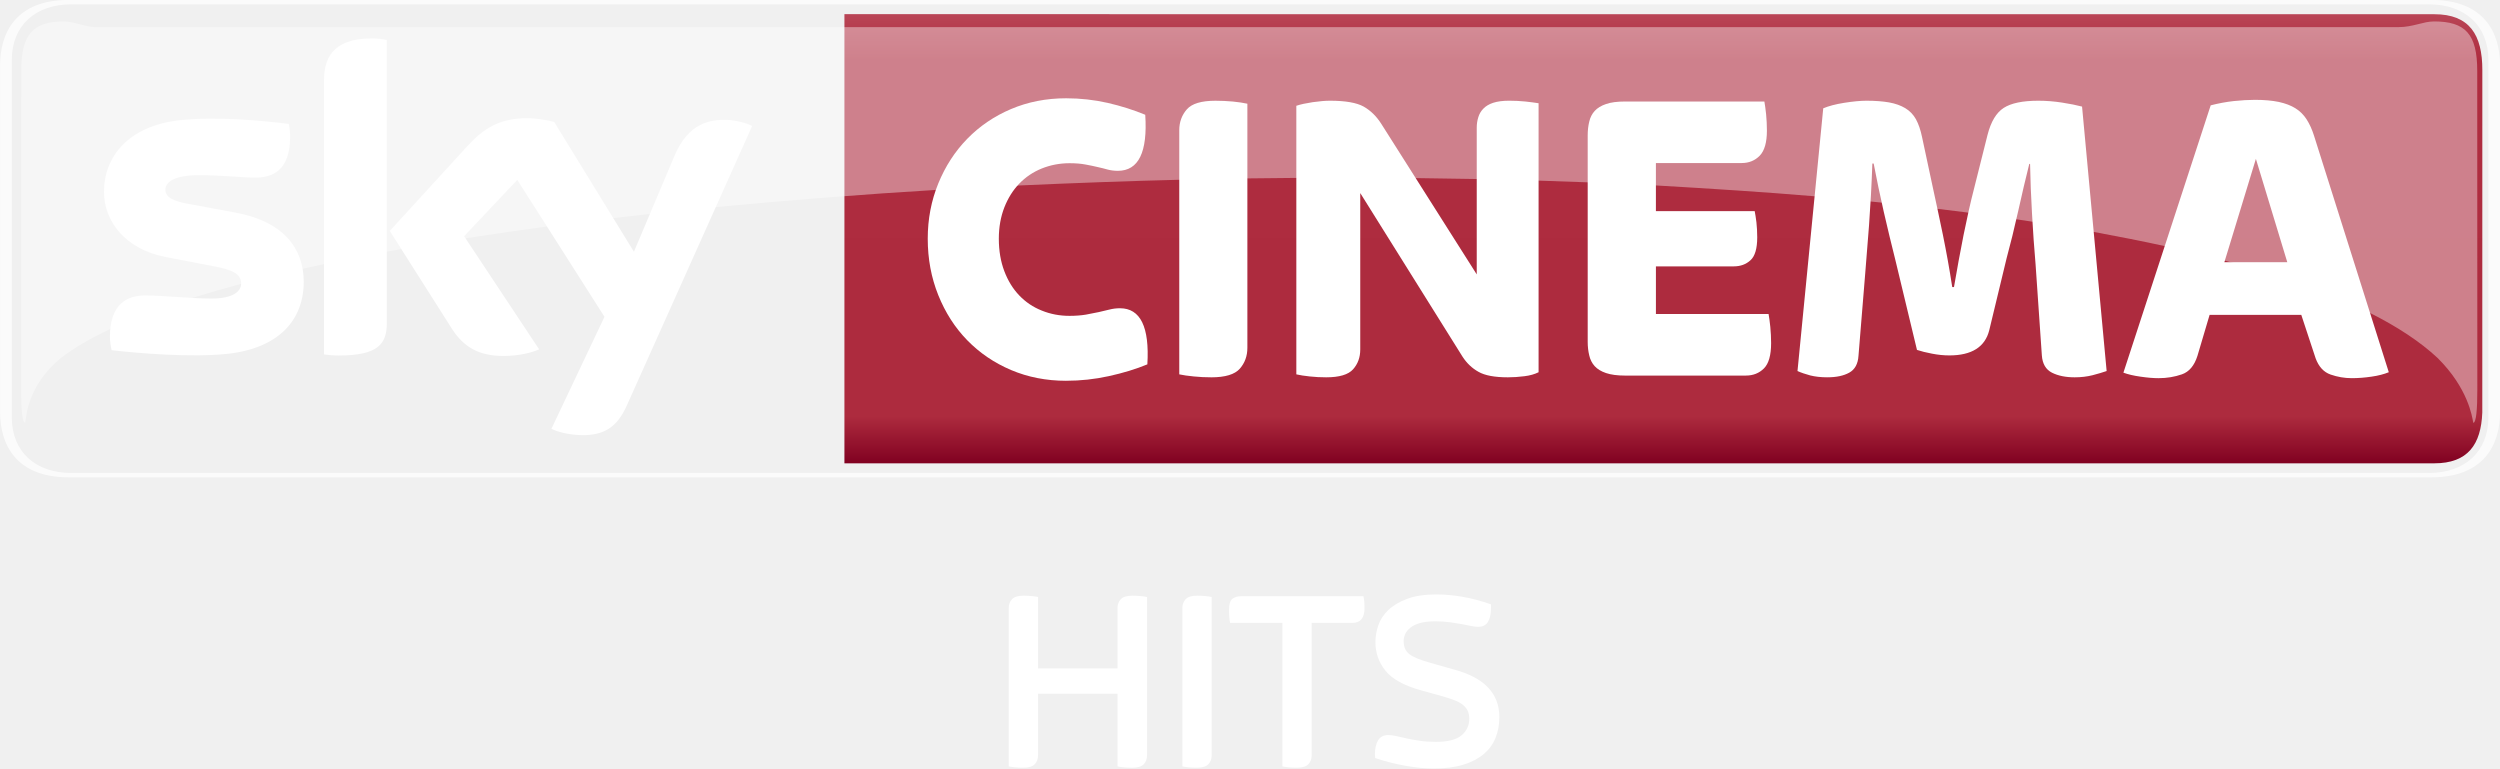
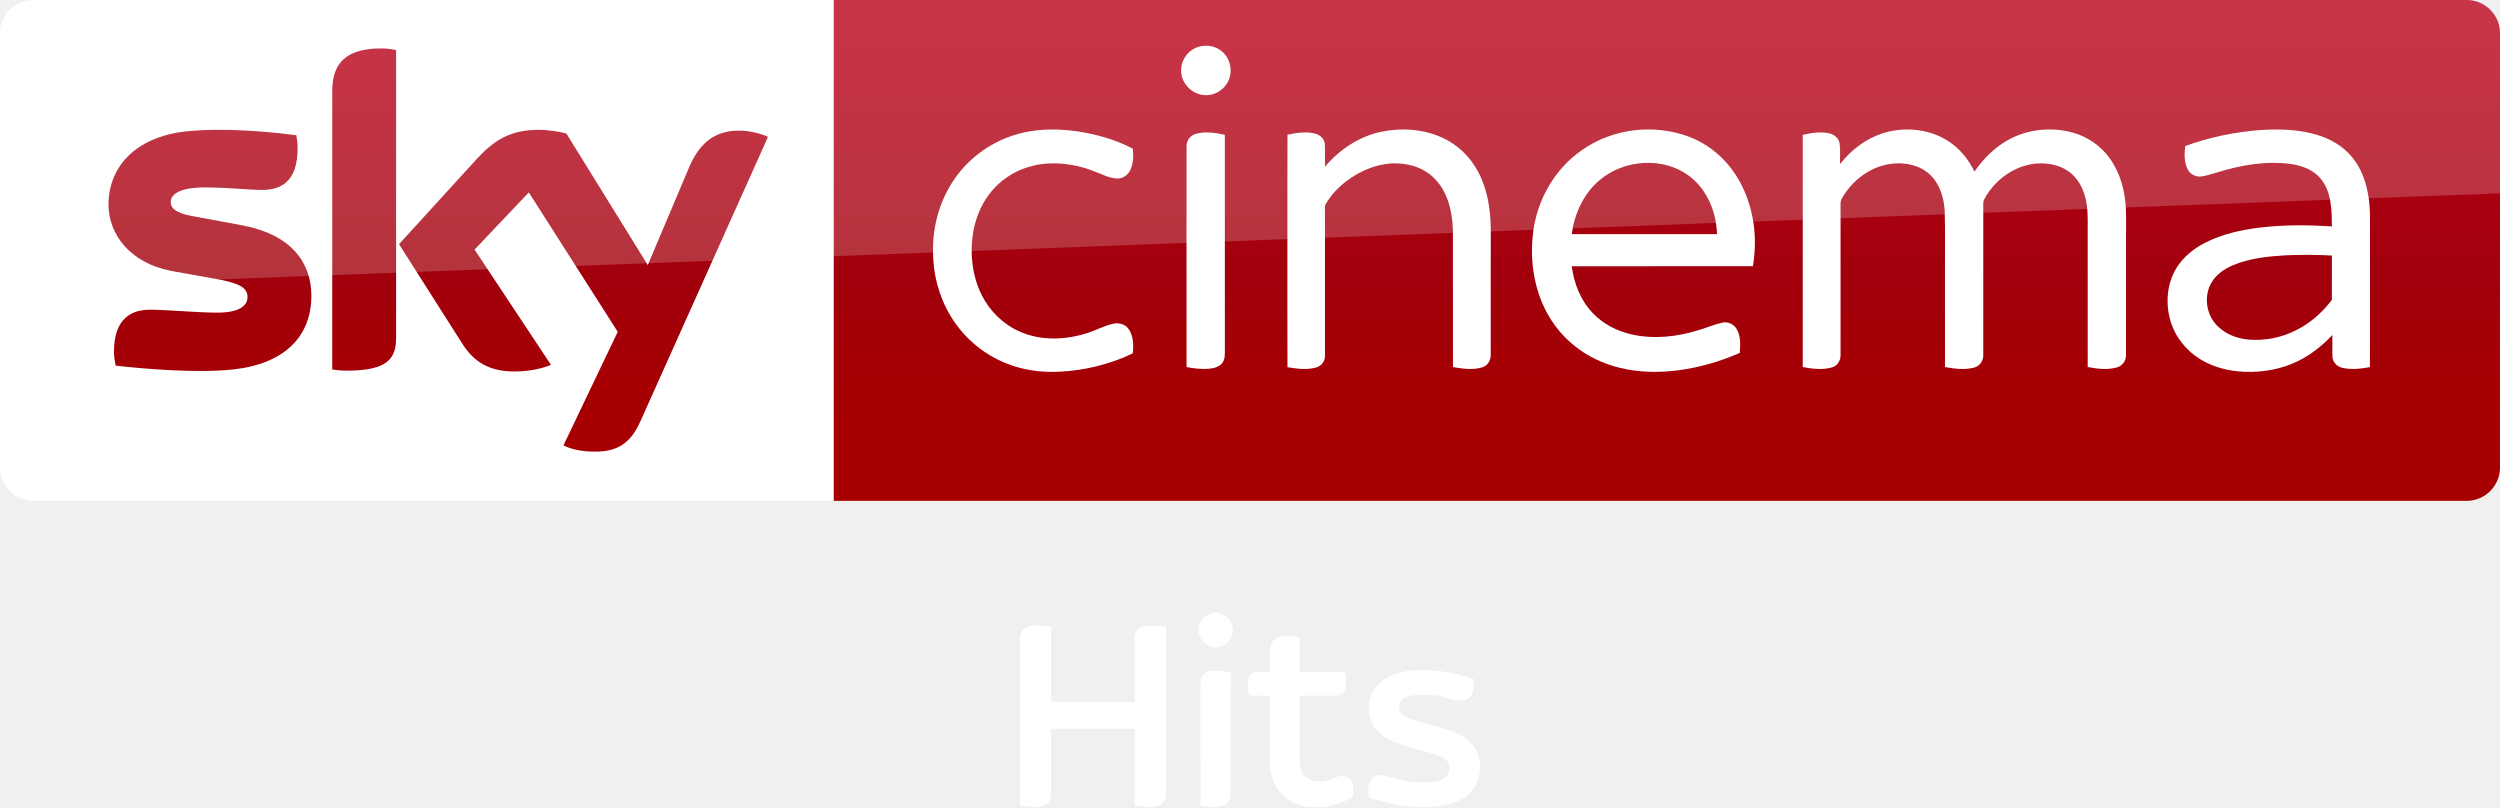
- <svg xmlns="http://www.w3.org/2000/svg" width="600" height="184.45" version="1.1" viewBox="0 0 158.75 48.803">
-   <defs>
-     <linearGradient id="a" x2="1" gradientTransform="matrix(0 -28.52 28.52 0 105.39 276.86)" gradientUnits="userSpaceOnUse">
-       <stop stop-color="#810121" offset="0" />
-       <stop stop-color="#ad2b3e" offset=".104" />
-       <stop stop-color="#ae2c3f" offset=".898" />
-       <stop stop-color="#b94556" offset="1" />
-       <stop stop-color="#ba3b4b" offset="1" />
+ <svg xmlns="http://www.w3.org/2000/svg" xmlns:xlink="http://www.w3.org/1999/xlink" id="svg68" width="1872.2pt" height="604.5pt" version="1.1" viewBox="0 0 1872.2 604.5">
+   <defs id="defs72">
+     <linearGradient id="linearGradient4591" x1="-8600.5" x2="-8600.5" y1="-4687.6" y2="-4591.4" gradientTransform="matrix(-2.9812 0 0 -2.9812 -24493 -13655)" gradientUnits="userSpaceOnUse" xlink:href="#a-3" />
+     <linearGradient id="a-3" x1="-8600.5" x2="-8600.5" y1="-4687.6" y2="-4591.4" gradientTransform="matrix(-2.9812 0 0 -2.9812 -24493 -13655)" gradientUnits="userSpaceOnUse">
+       <stop id="stop2-3" stop-color="#a80000" offset="0" />
+       <stop id="stop4555" stop-color="#a1000c" offset=".381" />
+       <stop id="stop4-1" stop-color="#b90019" offset="1" />
    </linearGradient>
  </defs>
-   <g transform="translate(.09822 -247.44)">
-     <path d="m53.522 248.34v28.521h100.96c2.14 0 2.966-1.203 3.046-3.219 6e-3 -7.224 3e-3 -14.518 3e-3 -21.766 0-2.207-0.798-3.533-3.049-3.533-34.826-5e-3 -71.003-4e-3 -100.96-4e-3z" fill="url(#a)" />
-     <g fill="#fff">
-       <g stroke-width="1.263">
-         <path d="m67.601 271.62c-1.263 0-2.429-0.23-3.499-0.684-1.07-0.455-1.993-1.084-2.778-1.887-0.785-0.804-1.396-1.759-1.841-2.865-0.445-1.107-0.67-2.301-0.67-3.586 0-1.249 0.225-2.42 0.67-3.508 0.445-1.088 1.056-2.034 1.841-2.838 0.785-0.804 1.708-1.433 2.778-1.887s2.236-0.684 3.499-0.684c0.909 0 1.791 0.101 2.645 0.294 0.854 0.197 1.644 0.45 2.379 0.753 0.156 2.374-0.422 3.559-1.74 3.559-0.23 0-0.445-0.028-0.638-0.078-0.197-0.055-0.409-0.11-0.643-0.161-0.23-0.055-0.491-0.11-0.771-0.161-0.285-0.055-0.625-0.083-1.015-0.083-0.625 0-1.212 0.115-1.763 0.335-0.556 0.225-1.029 0.546-1.433 0.964-0.4 0.418-0.716 0.923-0.946 1.511-0.23 0.592-0.349 1.254-0.349 1.984 0 0.767 0.119 1.456 0.349 2.062 0.23 0.606 0.546 1.12 0.946 1.538 0.404 0.422 0.877 0.744 1.433 0.964 0.551 0.225 1.139 0.335 1.763 0.335 0.39 0 0.735-0.028 1.038-0.078 0.303-0.055 0.574-0.11 0.817-0.161 0.239-0.055 0.468-0.11 0.68-0.161 0.216-0.055 0.436-0.083 0.666-0.083 1.3 0 1.883 1.189 1.74 3.563-0.73 0.303-1.548 0.551-2.447 0.748-0.895 0.197-1.8 0.294-2.709 0.294" />
-         <path d="m76.815 271.4c-0.372 0-0.744-0.018-1.107-0.055-0.367-0.037-0.675-0.078-0.923-0.133v-15.502c0-0.519 0.161-0.96 0.482-1.327 0.317-0.363 0.923-0.546 1.814-0.546 0.377 0 0.744 0.018 1.111 0.051 0.363 0.037 0.67 0.083 0.918 0.138v15.502c0 0.519-0.161 0.96-0.478 1.322-0.321 0.367-0.928 0.551-1.818 0.551" />
-         <path d="m84.115 271.4c-0.358 0-0.703-0.018-1.042-0.055-0.34-0.037-0.625-0.078-0.854-0.133v-17.054c0.266-0.092 0.615-0.165 1.042-0.23 0.427-0.06 0.79-0.092 1.093-0.092 0.983 0 1.694 0.124 2.14 0.372 0.445 0.253 0.817 0.62 1.12 1.097l6.061 9.56v-9.317c0-0.234 0.032-0.45 0.097-0.657 0.06-0.207 0.165-0.386 0.317-0.546 0.152-0.161 0.363-0.289 0.629-0.377 0.266-0.087 0.606-0.133 1.015-0.133 0.358 0 0.698 0.018 1.029 0.051 0.331 0.037 0.611 0.073 0.84 0.11v17.082c-0.248 0.124-0.551 0.211-0.905 0.253-0.358 0.046-0.707 0.069-1.042 0.069-0.84 0-1.46-0.115-1.869-0.349-0.413-0.23-0.748-0.551-1.015-0.964l-6.493-10.387v9.932c0 0.501-0.152 0.918-0.455 1.258-0.303 0.34-0.872 0.51-1.708 0.51" />
-         <path d="m103.1 271.29c-0.501 0-0.905-0.055-1.217-0.161-0.312-0.106-0.551-0.253-0.721-0.441-0.17-0.188-0.285-0.418-0.344-0.684-0.064-0.266-0.097-0.551-0.097-0.854v-13.124c0-0.303 0.032-0.588 0.097-0.854 0.06-0.271 0.174-0.496 0.344-0.684 0.17-0.188 0.409-0.335 0.721-0.441 0.312-0.11 0.716-0.161 1.217-0.161h8.84c0.037 0.197 0.073 0.464 0.11 0.804 0.032 0.34 0.051 0.684 0.051 1.042 0 0.748-0.152 1.281-0.455 1.593-0.303 0.312-0.684 0.468-1.148 0.468h-5.446v3.054h6.273c0.037 0.179 0.073 0.413 0.11 0.707 0.032 0.298 0.051 0.615 0.051 0.951 0 0.716-0.142 1.203-0.427 1.46-0.285 0.262-0.638 0.39-1.065 0.39h-4.941v3.026h7.154c0.037 0.193 0.073 0.468 0.11 0.817 0.032 0.344 0.051 0.689 0.051 1.029 0 0.767-0.152 1.304-0.455 1.607-0.303 0.303-0.684 0.455-1.148 0.455h-7.664" />
-         <path d="m115.94 271.4c-0.409 0-0.771-0.041-1.084-0.119-0.308-0.083-0.583-0.175-0.813-0.28l1.635-16.683c0.335-0.142 0.781-0.262 1.332-0.349 0.551-0.087 1.024-0.133 1.414-0.133 0.556 0 1.029 0.037 1.428 0.106 0.404 0.073 0.744 0.193 1.029 0.363 0.285 0.17 0.514 0.404 0.684 0.707 0.165 0.303 0.294 0.68 0.386 1.125l0.693 3.242c0.197 0.891 0.404 1.878 0.629 2.957 0.22 1.079 0.422 2.19 0.597 3.334h0.11c0.193-1.143 0.4-2.25 0.611-3.32 0.216-1.07 0.436-2.053 0.666-2.943l0.854-3.403c0.216-0.84 0.556-1.41 1.029-1.713 0.473-0.303 1.203-0.455 2.2-0.455 0.496 0 1.001 0.041 1.506 0.119 0.51 0.078 0.928 0.165 1.267 0.253l1.561 16.793c-0.248 0.087-0.546 0.174-0.895 0.266-0.344 0.087-0.726 0.133-1.134 0.133-0.569 0-1.052-0.097-1.442-0.294-0.39-0.197-0.606-0.565-0.643-1.097l-0.399-5.786c-0.087-1.015-0.165-2.085-0.225-3.2-0.064-1.111-0.106-2.172-0.124-3.173h-0.051c-0.234 0.932-0.468 1.933-0.707 3.012-0.243 1.084-0.487 2.075-0.735 2.989l-1.097 4.551c-0.266 1.07-1.111 1.607-2.535 1.607-0.358 0-0.721-0.037-1.097-0.11-0.372-0.069-0.693-0.152-0.96-0.239l-1.364-5.676c-0.266-1.056-0.514-2.089-0.748-3.109-0.23-1.015-0.445-2.034-0.638-3.049h-0.083c-0.051 1.428-0.124 2.732-0.211 3.921-0.092 1.185-0.17 2.209-0.243 3.067l-0.427 5.221c-0.032 0.514-0.23 0.872-0.588 1.07-0.354 0.197-0.817 0.294-1.387 0.294" />
-         <path d="m141.15 264.09h3.995l-1.993-6.562-2.002 6.562m-4.165 7.365c-0.34 0-0.726-0.032-1.162-0.097-0.436-0.06-0.799-0.147-1.084-0.253l5.543-16.976c0.482-0.124 0.969-0.216 1.46-0.271 0.491-0.051 0.941-0.078 1.35-0.078 0.592 0 1.093 0.046 1.515 0.133 0.418 0.092 0.771 0.225 1.056 0.404 0.289 0.179 0.523 0.413 0.712 0.707 0.188 0.294 0.344 0.638 0.468 1.033l4.748 15.02c-0.303 0.124-0.666 0.22-1.093 0.28-0.427 0.064-0.845 0.097-1.258 0.097-0.459 0-0.909-0.078-1.345-0.23-0.436-0.152-0.753-0.496-0.951-1.033l-0.909-2.755h-5.823l-0.771 2.599c-0.197 0.625-0.528 1.015-0.987 1.176-0.464 0.161-0.955 0.243-1.469 0.243" />
-         <path d="m19.188 265.33c0 2.443-1.598 4.225-4.84 4.578-2.346 0.253-5.749-0.046-7.361-0.23-0.06-0.266-0.106-0.592-0.106-0.85 0-2.14 1.153-2.627 2.236-2.627 1.12 0 2.893 0.197 4.206 0.197 1.446 0 1.892-0.491 1.892-0.96 0-0.615-0.588-0.868-1.708-1.084l-3.077-0.592c-2.558-0.491-3.926-2.259-3.926-4.137 0-2.287 1.616-4.197 4.799-4.551 2.402-0.257 5.327 0.037 6.934 0.234 0.06 0.276 0.087 0.533 0.087 0.822 0 2.131-1.12 2.59-2.204 2.59-0.831 0-2.122-0.156-3.595-0.156-1.502 0-2.122 0.413-2.122 0.918 0 0.533 0.592 0.753 1.534 0.918l2.939 0.546c3.017 0.556 4.312 2.268 4.312 4.381m5.276 2.622c0 1.309-0.514 2.066-3.072 2.066-0.335 0-0.634-0.028-0.918-0.069v-17.371c0-1.318 0.45-2.695 3.031-2.695 0.326 0 0.652 0.032 0.96 0.097v17.972m10.451 6.718c0.331 0.174 1.019 0.381 1.887 0.404 1.483 0.032 2.296-0.537 2.893-1.864l7.967-17.767c-0.331-0.179-1.056-0.377-1.653-0.39-1.024-0.018-2.397 0.193-3.279 2.287l-2.576 6.089-5.06-8.238c-0.326-0.101-1.12-0.243-1.708-0.243-1.782 0-2.783 0.657-3.816 1.782l-4.918 5.377 3.954 6.227c0.73 1.134 1.694 1.713 3.26 1.713 1.024 0 1.873-0.234 2.268-0.422l-4.762-7.182 3.375-3.577 5.538 8.693-3.37 7.113" />
-       </g>
-       <path d="m154.3 277.75c3.339 0 4.356-2.075 4.356-4.15v-22.013c0-2.075-1.017-4.15-4.356-4.15h-150.04c-3.336 0-4.353 2.075-4.353 4.15v22.013c0 2.075 1.017 4.15 4.353 4.15h150.04m-149.88-0.277c-2.251 0-3.771-1.329-3.771-3.536v-22.685c0-2.207 1.52-3.536 3.771-3.536h149.73c2.248 0 3.767 1.329 3.767 3.536v22.685c0 2.207-1.52 3.536-3.767 3.536h-149.73" opacity=".75" />
-       <path d="m3.998 248.8c-1.986 0-2.747 0.792-2.747 3.135l-0.009 20.246c0 1.261 0.071 2.106 0.262 2.106 0.068-0.395 0.126-2.34 2.263-4.116 0.82-0.632 1.871-1.242 3.122-1.834 1.823-0.799 3.646-1.482 5.21-1.976 1.085-0.331 2.178-0.648 3.102-0.894 1.366-0.356 2.742-0.693 3.904-0.956 0.468-0.101 0.952-0.21 1.355-0.297 1.396-0.288 2.804-0.571 3.991-0.792 0.316-0.052 0.644-0.117 0.918-0.164 1.424-0.252 2.867-0.494 4.08-0.684 1.804-0.276 3.632-0.545 5.171-0.75 1.468-0.198 2.956-0.384 4.207-0.532 0.811-0.093 1.637-0.19 2.332-0.267 1.459-0.156 2.937-0.311 4.182-0.434 4.78-0.454 9.54-0.822 13.964-1.089 1.802-0.104 3.63-0.206 5.172-0.278 3.589-0.162 7.233-0.294 10.305-0.369 1.502-0.037 3.035-0.066 4.324-0.086 1.082-0.014 2.185-0.026 3.113-0.032 1.024-9e-3 2.041-0.013 3.062-0.013 1.514 0 3.027 9e-3 4.531 0.025 1.346 0.018 2.713 0.037 3.866 0.059 1.31 0.028 2.624 0.062 3.925 0.102 1.045 0.031 2.075 0.068 3.107 0.108 1.505 0.064 3.035 0.131 4.326 0.197 3.495 0.202 7.064 0.431 10.078 0.688 1.235 0.107 2.494 0.223 3.556 0.33 0.241 0.02 0.5 0.05 0.711 0.072 1.229 0.127 2.484 0.268 3.54 0.394 0.676 0.08 1.369 0.166 1.951 0.241 1.056 0.142 2.137 0.289 3.049 0.422 0.357 0.053 0.722 0.107 1.03 0.155 1.35 0.211 2.729 0.437 3.891 0.647 1.555 0.29 3.154 0.601 4.494 0.898 1.321 0.298 2.678 0.621 3.817 0.923 0.104 0.031 0.218 0.06 0.309 0.085h8e-3c3.484 0.943 6.491 2.022 8.918 3.239v-1e-3c1.754 0.882 3.2 1.834 4.303 2.864 1.93 1.915 2.195 3.722 2.263 4.116 0.188 0 0.259-0.845 0.259-2.106l-6e-3 -20.246c0-2.343-0.761-3.135-2.747-3.135-0.675 0-1.344 0.361-2.241 0.361h-145.98c-0.81 0.059-1.567-0.348-2.241-0.361z" opacity=".4" />
-       <g>
-         <path d="m64.87 296.19c-0.176 0-0.351-9e-3 -0.521-0.025-0.173-0.015-0.302-0.037-0.392-0.059v-10.06c0-0.222 0.068-0.407 0.207-0.555 0.139-0.151 0.385-0.225 0.74-0.225 0.176 0 0.351 9e-3 0.521 0.025 0.173 0.015 0.302 0.037 0.392 0.059v4.532h5.047v-3.835c0-0.222 0.068-0.407 0.207-0.555 0.139-0.151 0.385-0.225 0.74-0.225 0.176 0 0.355 9e-3 0.53 0.025 0.179 0.015 0.311 0.037 0.398 0.059v10.06c0 0.222-0.068 0.407-0.207 0.555-0.139 0.151-0.385 0.225-0.737 0.225-0.179 0-0.355-9e-3 -0.533-0.025-0.176-0.015-0.308-0.037-0.398-0.059v-4.615h-5.047v3.918c0 0.222-0.068 0.407-0.207 0.555-0.139 0.151-0.385 0.225-0.74 0.225" />
-         <path d="m75.895 296.19c-0.176 0-0.351-9e-3 -0.524-0.025-0.17-0.015-0.299-0.037-0.388-0.059v-10.06c0-0.222 0.068-0.407 0.207-0.555 0.139-0.151 0.385-0.225 0.74-0.225 0.176 0 0.351 9e-3 0.521 0.025 0.173 0.015 0.302 0.037 0.392 0.059v10.06c0 0.222-0.071 0.407-0.207 0.555-0.139 0.151-0.385 0.225-0.74 0.225" />
-         <path d="m82.245 296.19c-0.176 0-0.351-9e-3 -0.524-0.025-0.17-0.015-0.299-0.037-0.388-0.059v-9.113h-3.32c-0.022-0.089-0.04-0.207-0.049-0.358-0.012-0.148-0.018-0.308-0.018-0.472 0-0.355 0.074-0.589 0.216-0.7 0.145-0.108 0.327-0.163 0.549-0.163h7.769c0.043 0.163 0.068 0.419 0.068 0.762 0 0.62-0.256 0.931-0.765 0.931h-2.59v8.417c0 0.222-0.071 0.407-0.207 0.555-0.139 0.151-0.385 0.225-0.74 0.225" />
-         <path d="m90.945 296.24c-0.543 0-1.131-0.056-1.767-0.166-0.638-0.111-1.289-0.277-1.952-0.496 0-0.046-3e-3 -0.083-9e-3 -0.117-6e-3 -0.034-9e-3 -0.071-9e-3 -0.117 0-0.364 0.068-0.66 0.2-0.888 0.133-0.225 0.348-0.339 0.647-0.339 0.145 0 0.314 0.022 0.515 0.065 0.2 0.046 0.422 0.096 0.672 0.151 0.25 0.056 0.527 0.105 0.829 0.148 0.305 0.046 0.641 0.068 1.005 0.068 0.765 0 1.31-0.139 1.634-0.416 0.327-0.277 0.49-0.626 0.49-1.045 0-0.21-0.037-0.392-0.114-0.54-0.08-0.151-0.188-0.277-0.333-0.382-0.145-0.105-0.318-0.197-0.524-0.274-0.203-0.077-0.438-0.154-0.706-0.231l-1.375-0.382c-1.085-0.299-1.841-0.715-2.266-1.246-0.429-0.53-0.641-1.141-0.641-1.825 0-0.342 0.062-0.697 0.182-1.054 0.123-0.361 0.333-0.684 0.632-0.971s0.697-0.527 1.196-0.715c0.496-0.188 1.122-0.281 1.875-0.281 0.509 0 1.054 0.049 1.637 0.148 0.58 0.099 1.187 0.262 1.816 0.481v0.234c0 0.376-0.062 0.669-0.191 0.879-0.126 0.21-0.333 0.314-0.623 0.314-0.142 0-0.299-0.018-0.472-0.056-0.173-0.04-0.364-0.077-0.583-0.117-0.216-0.04-0.459-0.077-0.737-0.117-0.277-0.037-0.589-0.059-0.931-0.059-0.385 0-0.706 0.037-0.962 0.108-0.256 0.074-0.459 0.17-0.614 0.293-0.154 0.12-0.265 0.256-0.333 0.404-0.065 0.151-0.099 0.302-0.099 0.459 0 0.364 0.123 0.641 0.373 0.829 0.25 0.188 0.694 0.37 1.335 0.546l1.461 0.416c1.936 0.509 2.907 1.517 2.907 3.021 0 0.487-0.08 0.931-0.244 1.329-0.16 0.398-0.41 0.74-0.752 1.03-0.345 0.287-0.777 0.512-1.298 0.672-0.518 0.16-1.144 0.24-1.875 0.24" />
-       </g>
+   <g id="g4530-2">
+     <path id="path7-3" d="m624.21 9e-5h1223c13.753 0 25.006 11.253 25.006 25.006v325.08c0 13.753-11.253 25.006-25.006 25.006h-1223z" fill="url(#linearGradient4591)" stroke-width="2.981" />
+     <path id="path14-6-3" d="m624.21 375.09h-599.2c-13.753 0-25.006-11.253-25.006-25.006v-325.39c0-13.128 10.94-24.693 24.693-24.693h599.52z" fill="#fff" stroke-width="3.126" />
+     <g id="g4693-8" transform="matrix(.75012 0 0 .75012 0 -6e-5)" fill="#fff">
+       <path id="path4-4" d="m1196.8 46.657c8.08-2.39 17.44-0.61 23.7 5.16 8.96 7.84 10.76 22.47 3.9 32.22-5.08 7.92-15.03 12.37-24.3 10.66-11.61-1.81-21.3-12.73-20.86-24.62-0.19-10.58 7.4-20.56 17.56-23.42z" />
+       <path id="path6-0" d="m1017.4 133.46c21.37-5.8 43.96-4.99 65.59-1.1 16.56 3.21 33.02 8.13 47.94 16.07 0.82 7.45 0.64 15.53-3.01 22.28-2.45 4.57-7.4 7.7-12.63 7.47-7.67-0.23-14.56-3.99-21.59-6.62-14.68-6.05-30.63-9.09-46.51-8.39-14.87 0.74-29.66 5.3-41.92 13.84-11.33 7.69-20.34 18.59-26.21 30.93-6.65 14.05-9.41 29.77-8.95 45.25 0.46 14.4 3.53 28.88 10.19 41.73 7.95 15.91 21.5 28.99 37.82 36.15 20.99 9.32 45.36 8.45 66.93 1.55 8.87-2.71 17.08-7.36 26.16-9.37 5.62-1.4 12.21 0.36 15.57 5.29 4.85 6.95 5.01 16.04 4.14 24.15-14.07 7.02-29.27 11.67-44.63 14.88-25.46 5.02-52.52 5.76-77.23-3.13-24.95-8.67-46.58-26.38-60.09-49.06-11.77-19.51-17.68-42.39-17.5-65.12-0.26-25.49 7.13-51.2 21.84-72.12 15.21-21.84 38.36-37.9 64.09-44.68z" />
+       <path id="path8-3" d="m1378.5 131.64c20.37-4.35 42.33-2.9 61.39 5.79 14.88 6.78 27.32 18.57 35.15 32.9 9.75 17.49 12.97 37.77 13.25 57.57 0 42.06 0.05 84.12-0.05 126.18 0.17 5.36-2.82 10.92-8.15 12.55-9.57 3.04-19.87 1.53-29.55-0.18-0.06-45.61 0.03-91.23-0.05-136.84-0.58-17.92-4.72-37.02-17.41-50.43-11.02-11.97-27.92-16.85-43.82-16.02-16.43 0.97-32.11 7.86-45.12 17.73-8.09 6.21-15.3 13.73-20.45 22.57-1.14 1.63-0.91 3.67-0.96 5.55 0.08 8.56 0.01 17.11 0.05 25.67 0.02 40.13 0.01 80.26-0.01 120.39 0.21 5.36-3.46 10.34-8.62 11.75-9.37 2.72-19.36 1.35-28.8-0.26-0.16-43.48-0.07-86.96-0.08-130.44 0.08-33.89-0.12-67.78 0.1-101.66 9.07-1.94 18.68-3.43 27.8-0.98 4.91 1.26 9.25 5.39 9.48 10.67 0.35 7.42-0.01 14.85 0.15 22.28 14.33-17.02 33.79-30.09 55.7-34.79z" />
+       <path id="path10-1" d="m1579.1 150c30.74-21.87 72.51-26.73 107.67-13.3 16.58 6.46 31.22 17.69 41.88 31.93 10.87 14.34 17.8 31.44 21.11 49.08 3.01 15.84 2.86 32.18 0.27 48.06-60.29 0.07-120.59 0-180.88 0.04 2.21 17.04 8.77 33.95 20.77 46.51 10.38 11.11 24.48 18.3 39.23 21.59 22.1 4.92 45.28 2.4 66.72-4.37 7.84-2.21 15.32-5.66 23.31-7.37 5.57-1.42 11.72 1.3 14.58 6.26 4.25 7.17 3.74 15.87 3.17 23.87-19.57 8.63-40.34 14.62-61.56 17.38-19.3 2.53-39.12 2.24-58.08-2.43-16.65-4.06-32.58-11.5-45.88-22.37-14.06-11.32-25.03-26.31-31.98-42.94-9.86-23.76-12.22-50.39-7.98-75.68 5.19-30.3 22.29-58.65 47.65-76.26m17.36 30.27c-13.64 11.51-22.05 28.12-25.99 45.33-0.44 2.72-0.87 5.44-1.29 8.17 48.37 0 96.74-0.01 145.11 0-0.3-4.91-0.85-9.79-1.77-14.63-3.32-16.57-11.88-32.49-25.42-42.9-26.12-20.22-66.03-17.3-90.64 4.03z" />
+       <path id="path12-5" d="m1879.3 133.17c21.25-6.87 45.68-4.8 64.78 7.1 11.91 7.31 21.04 18.49 27.09 31 9.14-13.12 20.8-24.75 35.02-32.29 17.83-9.56 39.11-11.94 58.81-7.71 14.06 3.02 27.23 10.4 36.75 21.24 12.31 13.79 18.58 32.08 20.24 50.29 0.97 10.37 0.4 20.8 0.55 31.21-0.04 40.16 0.05 80.34-0.06 120.5 0.17 5.76-3.84 11.05-9.43 12.42-9.4 2.54-19.36 1.27-28.79-0.52 0.01-42.8-0.01-85.61-0.02-128.42-0.23-11.22 0.66-22.52-0.93-33.67-1.46-9.94-5.03-19.84-11.76-27.44-6.16-7.04-14.97-11.41-24.12-12.93-27.02-5.03-54.58 11.73-66.73 35.54-1.21 2.79-0.57 5.94-0.69 8.89 0.02 48.58 0.05 97.16-0.02 145.74 0.28 5.65-3.22 11.29-8.82 12.76-9.59 2.65-19.77 1.3-29.4-0.44-0.01-29.46-0.01-58.92-0.01-88.38-0.17-22.64 0.32-45.29-0.26-67.92-0.73-9.29-2.85-18.66-7.59-26.77-4.58-7.96-12.01-14.27-20.7-17.29-14.94-5.25-31.92-3.43-45.78 4.04-10.33 5.46-19.26 13.56-25.69 23.31-1.78 2.98-4.3 5.92-4.24 9.58-0.1 3.75 0.03 7.5 0.02 11.25 0.04 46.59 0.01 93.19-0.01 139.78 0.3 5.58-3.05 11.21-8.58 12.75-9.48 2.73-19.63 1.5-29.16-0.36 0-50.27-0.03-100.54 0-150.8 0.02-27.01-0.01-54.02 0.01-81.03 8.65-1.91 17.74-3.44 26.53-1.45 5.05 1.07 9.59 5.03 10.31 10.32 0.86 6.75 0.19 13.59 0.4 20.37 10.8-13.94 25.39-25.23 42.28-30.67z" />
+       <path id="path14-0" d="m2255.9 129.89c17.19-1.23 34.69-0.86 51.52 3.17 13.74 3.27 27.14 9.51 37.07 19.76 10.85 10.79 16.89 25.54 19.55 40.42 2.85 14.42 1.83 29.17 2.01 43.77-0.02 43.16 0.03 86.32-0.03 129.48-8.95 1.65-18.28 2.8-27.26 0.8-5.34-1.09-10.03-5.64-10.18-11.26-0.16-7.2 0.01-14.4-0.05-21.59-9.66 10.19-20.7 19.21-33.29 25.52-16.85 8.58-36.04 12-54.84 11.19-15.27-0.63-30.64-4.41-43.72-12.49-14.38-8.77-25.53-22.9-30.05-39.19-4.79-17.16-3.22-36.51 6.17-51.87 6.78-11.09 17.31-19.42 28.76-25.31 16.65-8.48 35.14-12.62 53.58-14.98 24.17-2.98 48.62-2.81 72.9-1.26-0.09-10.48-0.18-21.12-2.94-31.31-2.15-7.96-6.31-15.56-12.73-20.85-7.15-5.88-16.23-8.83-25.27-10.16-25.14-3.34-50.68 1.14-74.67 8.72-5.04 1.38-10 3.18-15.2 3.77-5.25 0.51-10.64-2.24-13.06-6.95-3.77-7.19-3.52-15.68-2.55-23.51 23.88-8.65 48.96-13.95 74.28-15.87m25.3 125.03c-17.4 1.05-35.09 2.99-51.35 9.62-9.34 3.91-18.36 10.1-23 19.37-7.01 13.91-3.62 32.09 7.98 42.52 7.95 7.51 18.67 11.45 29.43 12.56 16.59 1.49 33.6-1.83 48.41-9.5 13.04-6.54 24.33-16.26 33.43-27.61 0.8-1.14 2.07-2.21 1.91-3.77 0.07-14.33-0.06-28.67 0.05-42.99-15.61-0.88-31.25-0.94-46.86-0.2z" />
+       <path id="path16-0" d="m1193.1 133.91c9.65-3.09 20.03-1.43 29.72 0.69 0 34.69-0.02 69.38 0 104.07 0.04 38.13-0.02 76.25 0.01 114.38 0.03 4.08-0.97 8.55-4.34 11.2-4.23 3.37-9.94 3.91-15.15 4.07-6.31 0.12-12.58-0.67-18.75-1.87-0.05-42.1-0.02-84.19-0.02-126.29 0.03-31.39-0.05-62.78 0.03-94.17-0.12-5.36 3.32-10.5 8.5-12.08z" />
    </g>
+     <path id="path18-0-5" d="m421.97 333.52c4.064 2.188 12.19 4.689 22.818 4.689 17.817 0.313 27.507-6.564 34.696-22.505l95.648-213.18c-4.064-2.188-12.816-4.376-19.692-4.689-12.19-0.313-28.757 2.188-39.384 27.507l-30.945 73.142-60.952-98.461c-4.064-1.25-13.441-2.813-20.63-2.813-21.255 0-33.445 7.814-45.948 21.255l-58.764 64.39 47.511 74.705c8.752 13.753 20.317 20.63 39.072 20.63 12.19 0 22.505-2.813 27.194-5.001l-57.201-86.27 40.635-42.823 66.578 104.4zm-125.34-80.644c0 15.629-6.252 24.693-36.884 24.693-4.064 0-7.502-0.313-10.94-0.938v-208.17c0-15.941 5.314-32.195 36.258-32.195 3.751 0 7.814 0.313 11.565 1.25zm-63.452-31.257c0 29.382-19.067 50.637-58.139 55.013-28.132 3.126-69.079-0.625-88.458-2.813-0.625-3.126-1.25-7.189-1.25-10.315 0-25.631 13.753-31.57 26.881-31.57 13.441 0 34.696 2.188 50.637 2.188 17.504 0 22.505-5.939 22.505-11.565 0-7.502-6.877-10.315-20.63-13.128l-36.571-6.564c-30.632-5.939-46.886-27.194-46.886-49.699 0-27.506 19.38-50.324 57.513-54.7 28.757-3.126 64.078 0.313 83.145 2.813 0.625 3.438 0.938 6.564 0.938 10.002 0 25.631-13.441 30.945-26.569 30.945-10.002 0-25.318-1.875-43.135-1.875-18.129 0-25.318 5.001-25.318 10.94 0 6.252 7.189 9.065 18.442 10.94l35.321 6.564c36.259 6.877 51.575 27.507 51.575 52.825" fill="url(#linearGradient4591)" stroke-width="2.981" />
+     <path id="path4541-9" d="m25.006 0c-13.753 0-25.006 11.253-25.006 25.006v226.3c0-20.005 16.003-36.509 36.008-37.259l1836.2-69.266v-119.78c0-13.753-11.253-25.006-25.006-25.006z" fill="#fff" opacity=".2" />
+   </g>
+   <g id="#000000ff-8" transform="matrix(.752 0 0 .752 710.66 441.26)" fill="#fff">
+     <path id="path2" d="m260.31 24.43c9.15-3.13 20.13 2.75 22.01 12.35 2.59 9.44-4.75 19.89-14.45 20.76-9.27 1.53-18.79-6.12-19.12-15.53-0.81-7.63 4.34-15.22 11.56-17.58z" />
+     <path id="path4-5" d="m78.95 36.97c7.45-1.93 15.27-0.73 22.78 0.28 0.06 25 0 49.99 0.03 74.99 27.75 0.01 55.49 0.01 83.24 0 0.02-21.43-0.04-42.87 0.02-64.3 0-5.41 4-10.6 9.46-11.38 7.23-1.14 14.72-0.55 21.87 0.93-0.24 55.51-0.01 111.02-0.12 166.53 0 4.86-2.67 10.12-7.58 11.57-7.66 2.29-15.8 0.82-23.56-0.07-0.21-25.5-0.02-51.01-0.09-76.52-27.75 0-55.5-0.01-83.24 0.01-0.01 21.66-0.02 43.32 0 64.99 0.09 3.38-1.14 6.8-3.54 9.2-2.89 2.9-7.25 3.38-11.13 3.55-5.48 0.07-11-0.29-16.36-1.43 0.05-55.09 0-110.19 0.02-165.28-0.28-5.45 2.47-11.71 8.2-13.07z" />
+     <path id="path6-4" d="m327.78 47.81c6.84-2.22 14.38-1.62 21.21 0.4 0.03 11.34-0.01 22.69 0.02 34.03 15.03 0.01 30.07 0.02 45.11 0 1.39 5.75 2.11 11.94 0.46 17.72-1.26 3.94-5.54 6.11-9.49 6.02-12.03 0.06-24.06-0.01-36.09 0.02 0.01 21-0.03 42.01 0.02 63.01 0.01 6.38 1.34 13.29 6.09 17.91 4.97 4.68 12.43 5.24 18.87 4.15 4.94-0.75 9.31-3.32 14.08-4.64 4.43-1.27 9.79 0.17 12.28 4.23 2.91 4.86 2.11 10.76 2.08 16.16-14.45 8.7-31.97 12.15-48.6 9.23-10.94-1.96-21.11-8.4-27.03-17.87-5.75-8.92-7.67-19.75-7.3-30.22 0.01-20.65 0.01-41.3 0-61.96-6.86-0.07-13.72 0.13-20.57-0.07-1.69-4.58-1.58-10.02-1.11-14.92 0.22-4.35 3.79-8.07 8.11-8.53 4.5-0.51 9.05-0.11 13.57-0.24 0.09-7.06-0.15-14.13 0.11-21.19 0.17-5.39 2.73-11.34 8.18-13.24z" />
+     <path id="path8-7" d="m259.02 81.92c7.09-1.44 14.43-0.45 21.49 0.66-0.04 40.8 0.02 81.6-0.03 122.4 0 4.67-2.93 9.56-7.62 10.79-7.32 1.92-15.01 0.76-22.36-0.3-0.01-40.84 0.01-81.67-0.01-122.51-0.13-5.07 3.42-10.12 8.53-11.04z" />
+     <path id="path10-7" d="m434.28 89.27c8.09-4.91 17.41-7.53 26.79-8.35 20.68-1.86 41.49 1.78 61.11 8.23 0.65 6.05 0.58 12.8-3.09 17.96-2.01 2.89-5.7 3.9-9.06 3.69-8.3 0.09-15.85-3.94-24.01-4.81-8.33-1.05-16.83-1.37-25.15-0.09-4.85 0.79-10.22 2.98-12.11 7.9-1.23 3.92-0.64 8.97 2.98 11.46 5.84 4.18 13.14 5.34 19.87 7.38 11.86 3.51 24.12 6.04 35.28 11.54 6.65 3.21 13.03 7.61 16.98 13.99 5.94 9.35 6.09 21.4 2.85 31.73-2.59 8.61-9.2 15.59-17.13 19.59-14.23 7.55-30.88 8.12-46.6 7.19-15.35-1.11-30.49-4.49-45.01-9.53-0.98-6.31-0.94-13.61 3.43-18.72 2.65-3.2 7.15-3.62 11-3.02 8.31 1.32 16.22 4.44 24.54 5.79 7.55 1.48 15.29 1.54 22.95 1.13 5.7-0.61 12.08-1.76 16.05-6.3 2.77-3.74 3.24-9.11 1.29-13.32-2.11-4.02-6.67-5.64-10.6-7.28-13.1-4.68-26.87-7.24-39.9-12.12-8.11-3.18-16.41-7.14-21.92-14.14-7.14-8.87-8.51-21.49-4.97-32.12 2.38-7.47 7.8-13.71 14.43-17.78z" />
  </g>
</svg>
